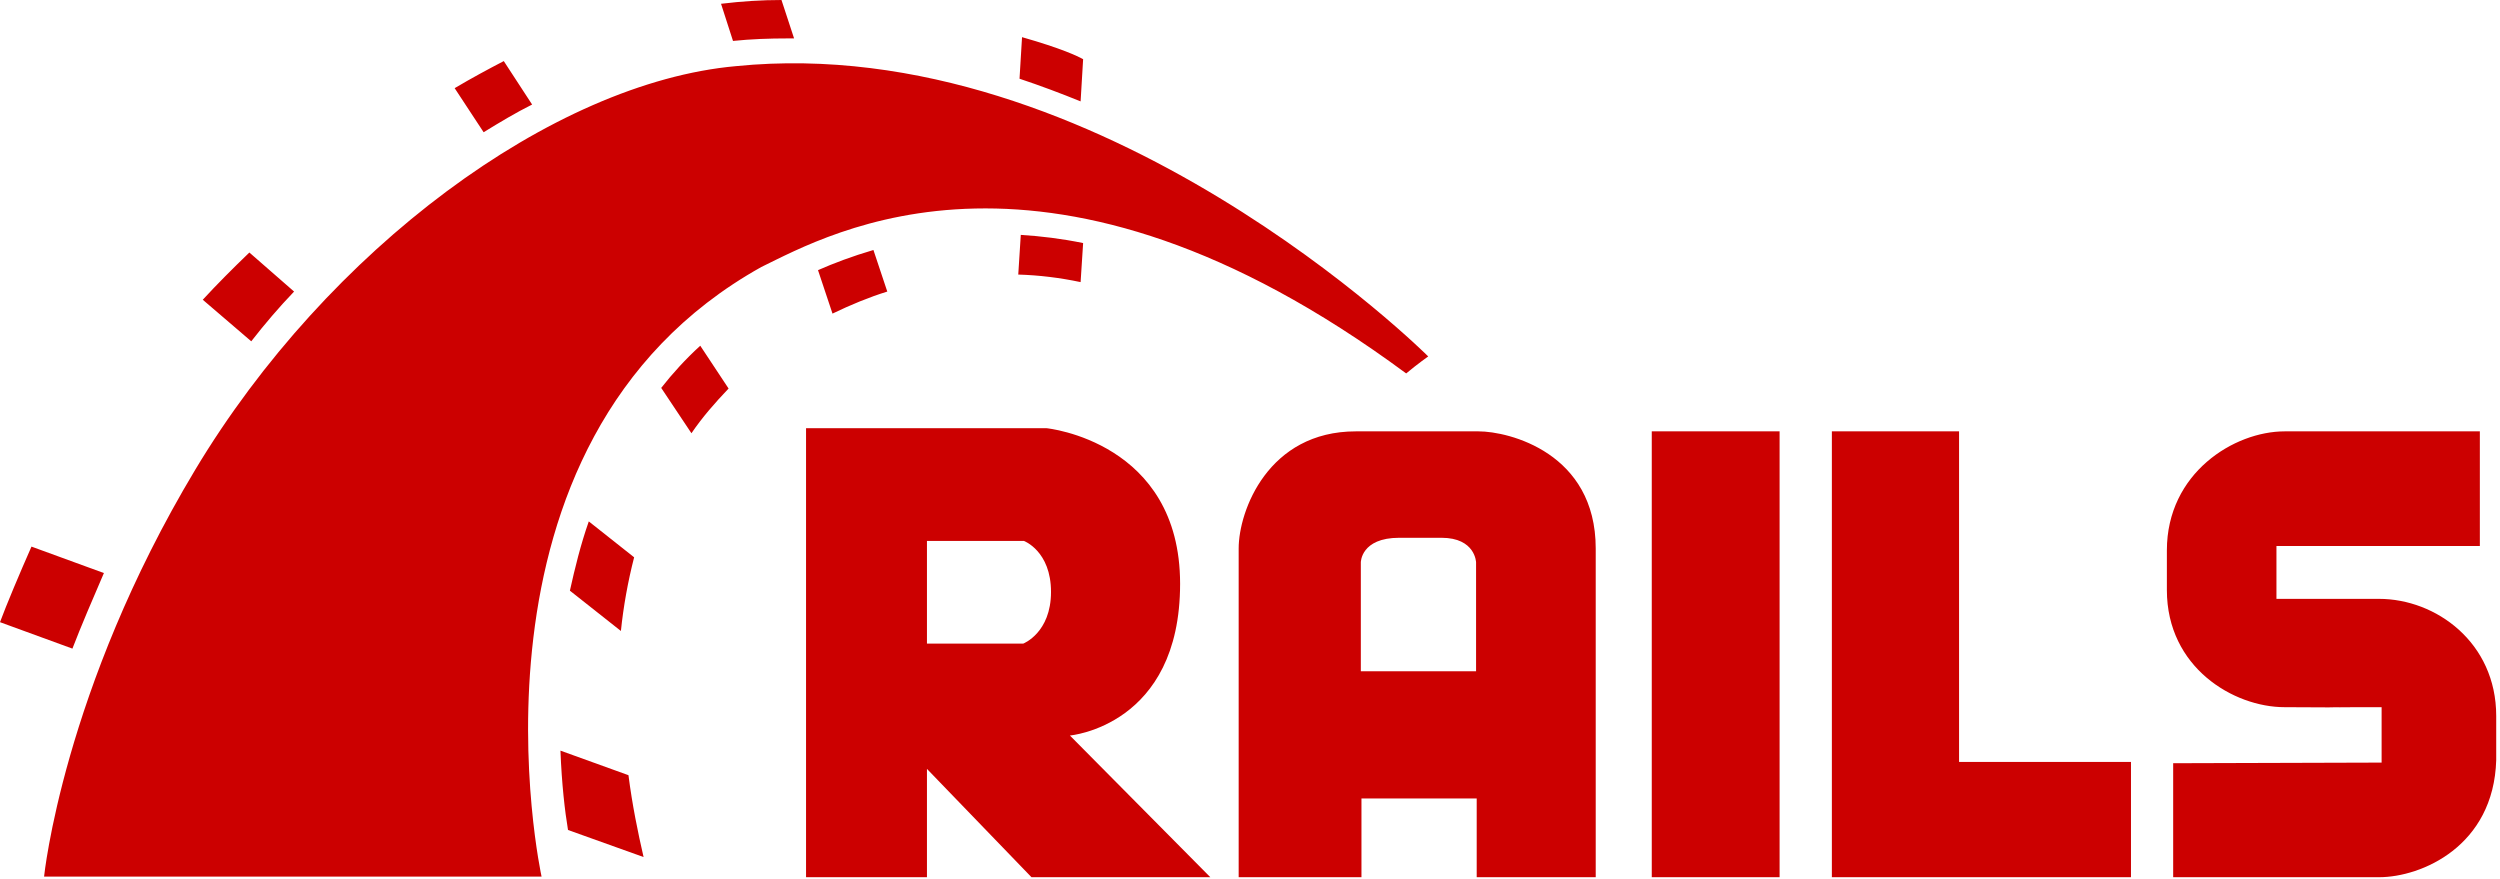
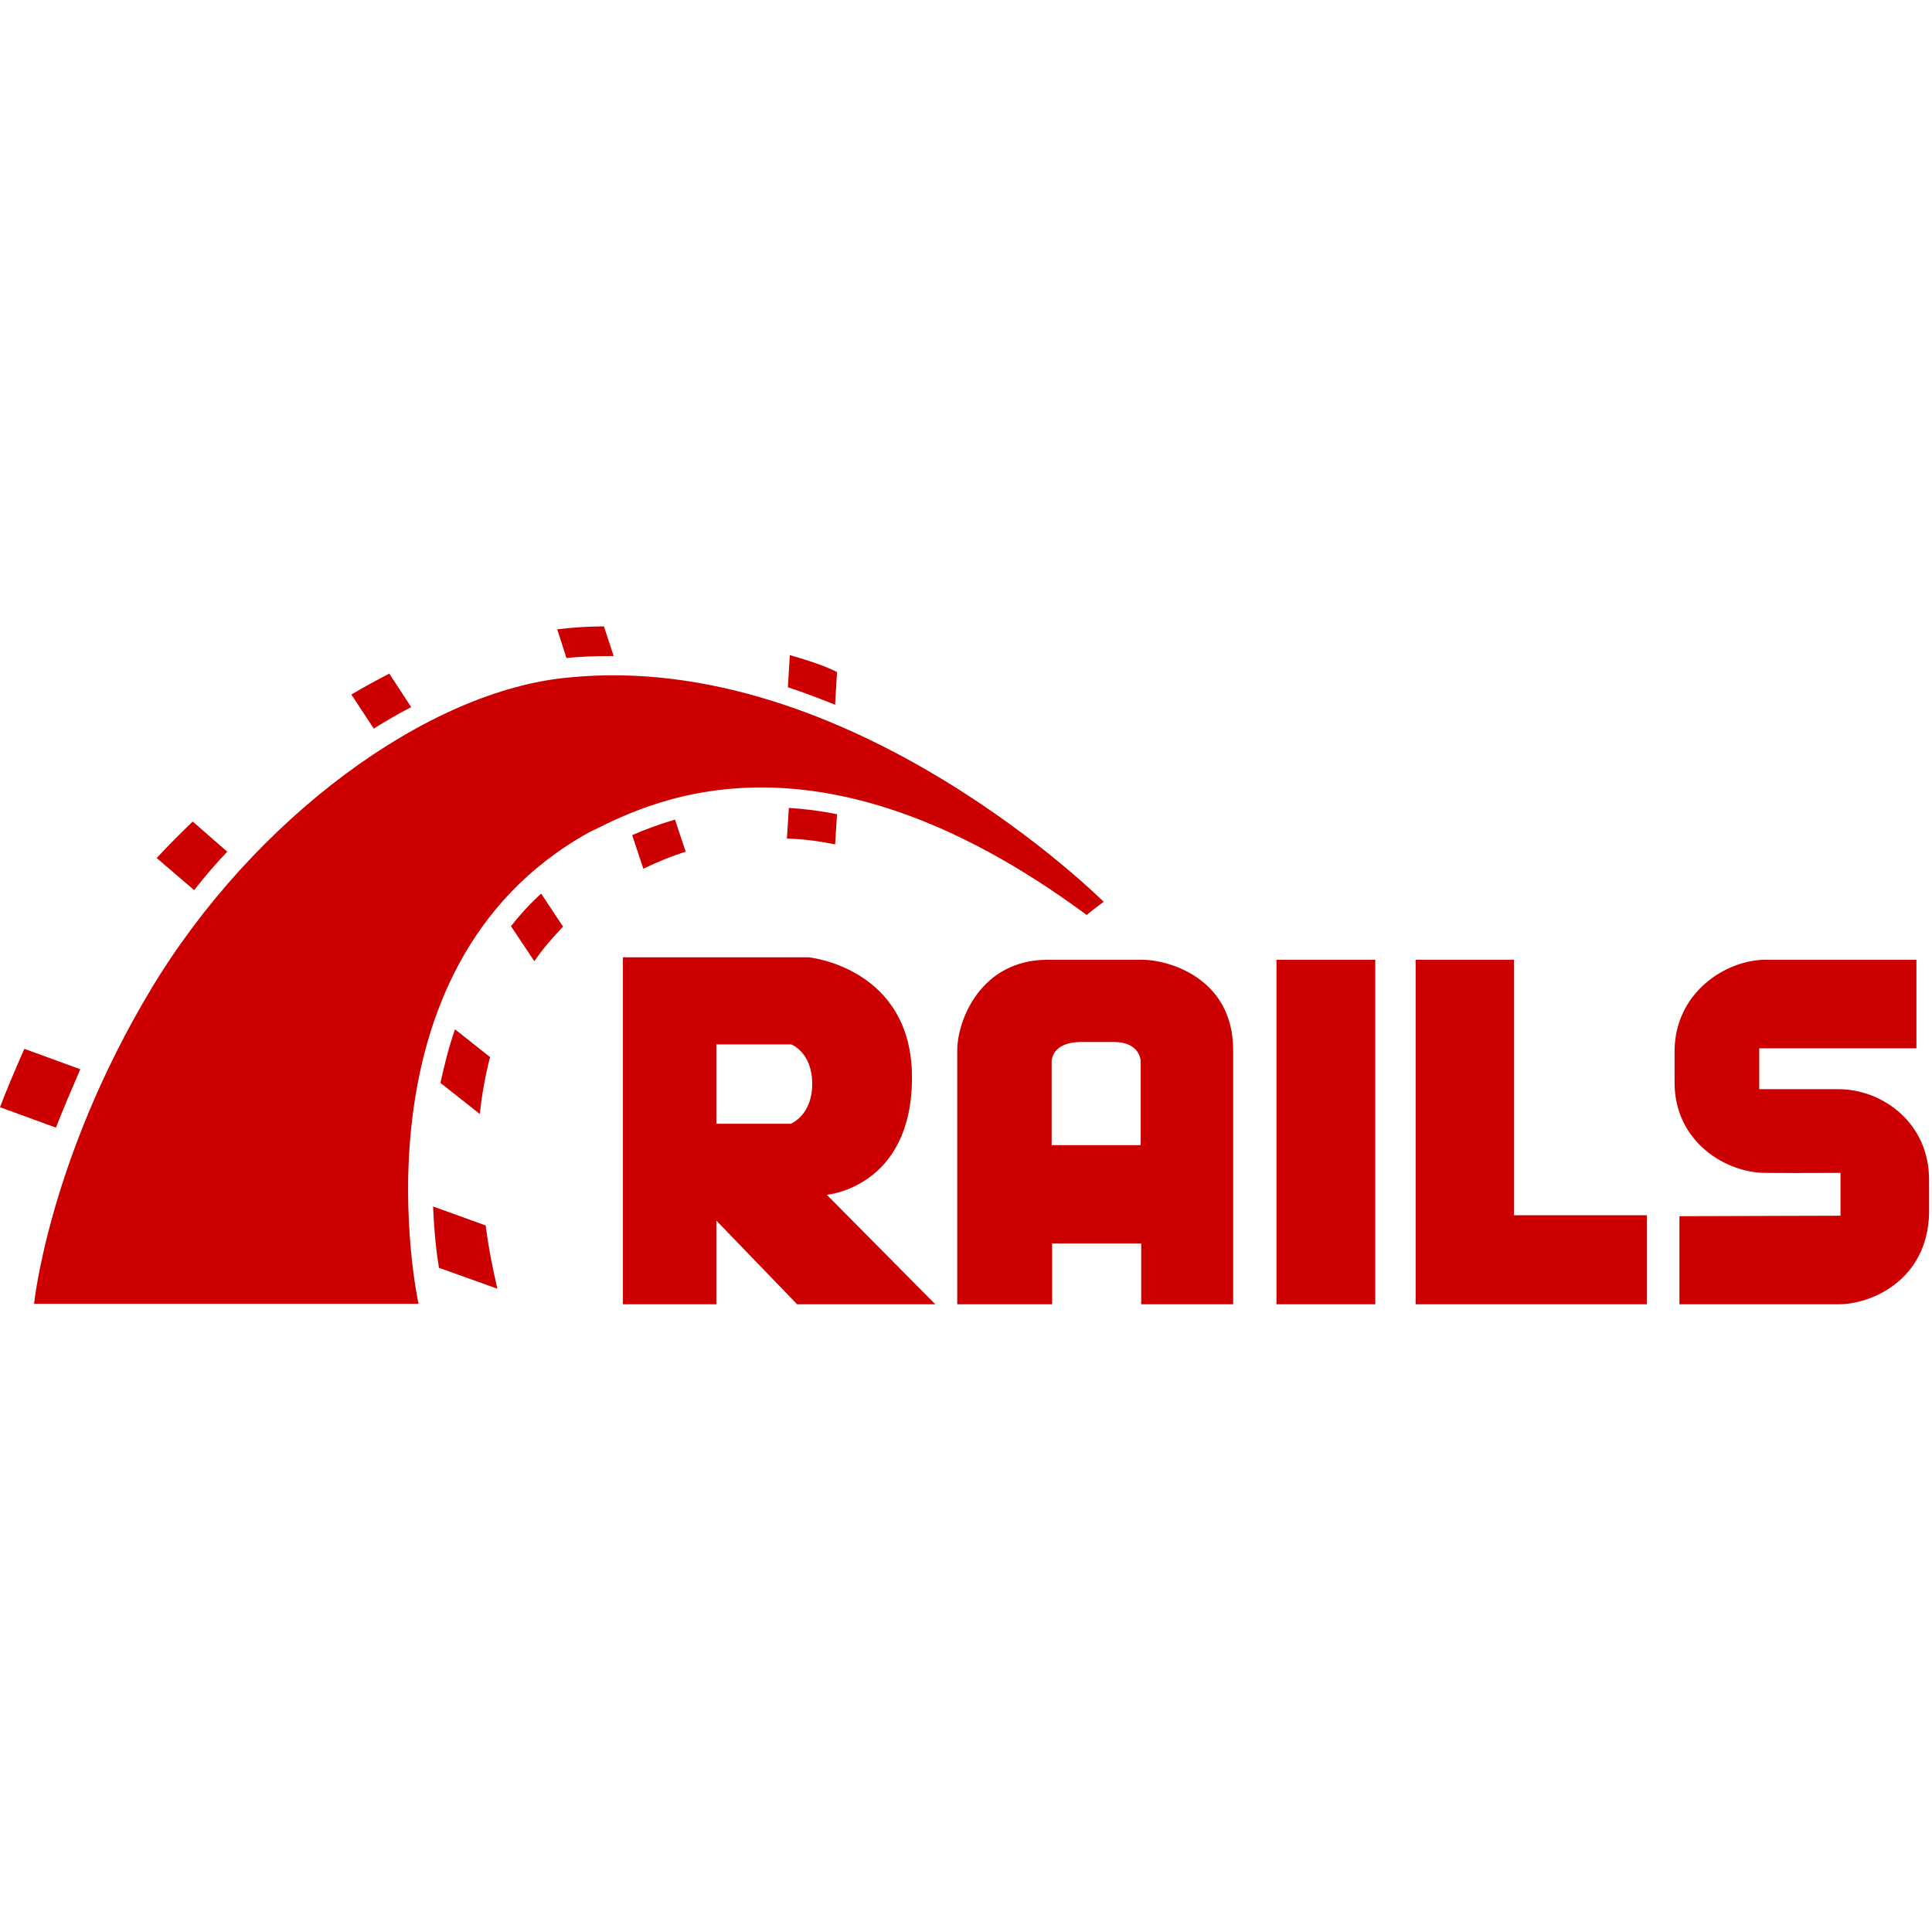
- <svg xmlns="http://www.w3.org/2000/svg" width="512px" height="180px" viewBox="0 0 512 180" version="1.1" preserveAspectRatio="xMidYMid">
+ <svg xmlns="http://www.w3.org/2000/svg" width="512px" height="512px" viewBox="0 0 512 180" version="1.1" preserveAspectRatio="xMidYMid">
  <g fill="#CC0000">
    <path d="M219.115,150.634 C219.115,150.634 241.685,148.699 241.685,119.553 C241.685,90.406 214.344,87.698 214.344,87.698 L165.078,87.698 L165.078,179.651 L189.84,179.651 L189.84,157.469 L211.248,179.651 L247.875,179.651 L219.115,150.634 Z M209.572,131.805 L189.84,131.805 L189.84,110.783 L209.701,110.783 C209.701,110.783 215.246,112.846 215.246,121.229 C215.246,129.612 209.572,131.805 209.572,131.805 Z M302.815,88.343 L277.666,88.343 C259.74,88.343 253.679,104.592 253.679,112.33 L253.679,179.651 L278.827,179.651 L278.827,163.53 L302.428,163.53 L302.428,179.651 L326.803,179.651 L326.803,112.33 C326.803,92.727 309.006,88.343 302.815,88.343 Z M302.428,137.479 L278.698,137.479 L278.698,115.168 C278.698,115.168 278.698,110.138 286.565,110.138 L295.206,110.138 C302.17,110.138 302.299,115.168 302.299,115.168 L302.299,137.479 L302.428,137.479 Z M338.281,88.343 L364.461,88.343 L364.461,179.651 L338.281,179.651 L338.281,88.343 Z M401.217,156.05 L401.217,88.343 L375.166,88.343 L375.166,156.05 L375.166,179.651 L401.217,179.651 L436.425,179.651 L436.425,156.05 L401.217,156.05 Z M445.066,156.308 L445.066,179.651 L487.238,179.651 C495.879,179.651 510.71,173.332 511.226,155.663 L511.226,146.636 C511.226,131.547 498.845,122.648 487.238,122.648 L466.217,122.648 L466.217,111.815 L507.873,111.815 L507.873,88.343 L467.893,88.343 C457.576,88.343 443.776,96.854 443.776,112.717 L443.776,120.842 C443.776,136.705 457.447,144.83 467.893,144.83 C496.911,144.959 460.929,144.83 487.754,144.83 L487.754,156.179 L445.066,156.308 Z" />
    <path d="M9.028,179.522 L110.912,179.522 C110.912,179.522 91.438,90.664 155.921,54.682 C169.979,47.847 214.73,22.311 287.984,76.478 C290.305,74.543 292.498,72.995 292.498,72.995 C292.498,72.995 225.435,6.061 150.763,13.542 C113.233,16.895 67.063,51.071 39.98,96.21 C12.897,141.348 9.028,179.522 9.028,179.522 Z M221.308,20.764 L221.824,12.123 C220.663,11.478 217.439,9.93 209.314,7.609 L208.798,16.121 C213.054,17.54 217.181,19.087 221.308,20.764 Z M209.056,48.105 L208.54,56.23 C212.796,56.359 217.052,56.875 221.308,57.777 L221.824,49.781 C217.439,48.879 213.183,48.363 209.056,48.105 Z M161.338,7.867 L162.628,7.867 L160.048,-7.10542736e-15 C156.05,-7.10542736e-15 151.923,0.258 147.668,0.774 L150.118,8.383 C153.858,7.996 157.598,7.867 161.338,7.867 Z M167.528,55.327 L170.495,64.226 C174.235,62.42 177.975,60.873 181.715,59.712 L178.878,51.2 C174.493,52.49 170.753,53.908 167.528,55.327 Z M108.977,21.409 L103.174,12.51 C99.95,14.186 96.596,15.992 93.114,18.055 L99.047,27.083 C102.4,25.02 105.624,23.085 108.977,21.409 Z M135.416,79.444 L141.606,88.729 C143.798,85.505 146.378,82.539 149.215,79.573 L143.412,70.803 C140.445,73.511 137.737,76.478 135.416,79.444 Z M116.715,120.971 L127.162,129.225 C127.678,124.195 128.58,119.166 129.87,114.136 L120.584,106.785 C118.908,111.557 117.747,116.328 116.715,120.971 Z M60.228,59.712 L51.071,51.716 C47.718,54.94 44.494,58.164 41.527,61.388 L51.458,69.9 C54.166,66.418 57.132,62.936 60.228,59.712 Z M21.28,117.36 L6.448,111.944 C3.998,117.489 1.29,123.938 0,127.42 L14.831,132.836 C16.508,128.451 19.216,122.132 21.28,117.36 Z M114.781,153.729 C115.039,160.564 115.684,166.11 116.328,169.979 L131.805,175.524 C130.644,170.495 129.483,164.82 128.709,158.759 L114.781,153.729 Z" />
  </g>
</svg>
